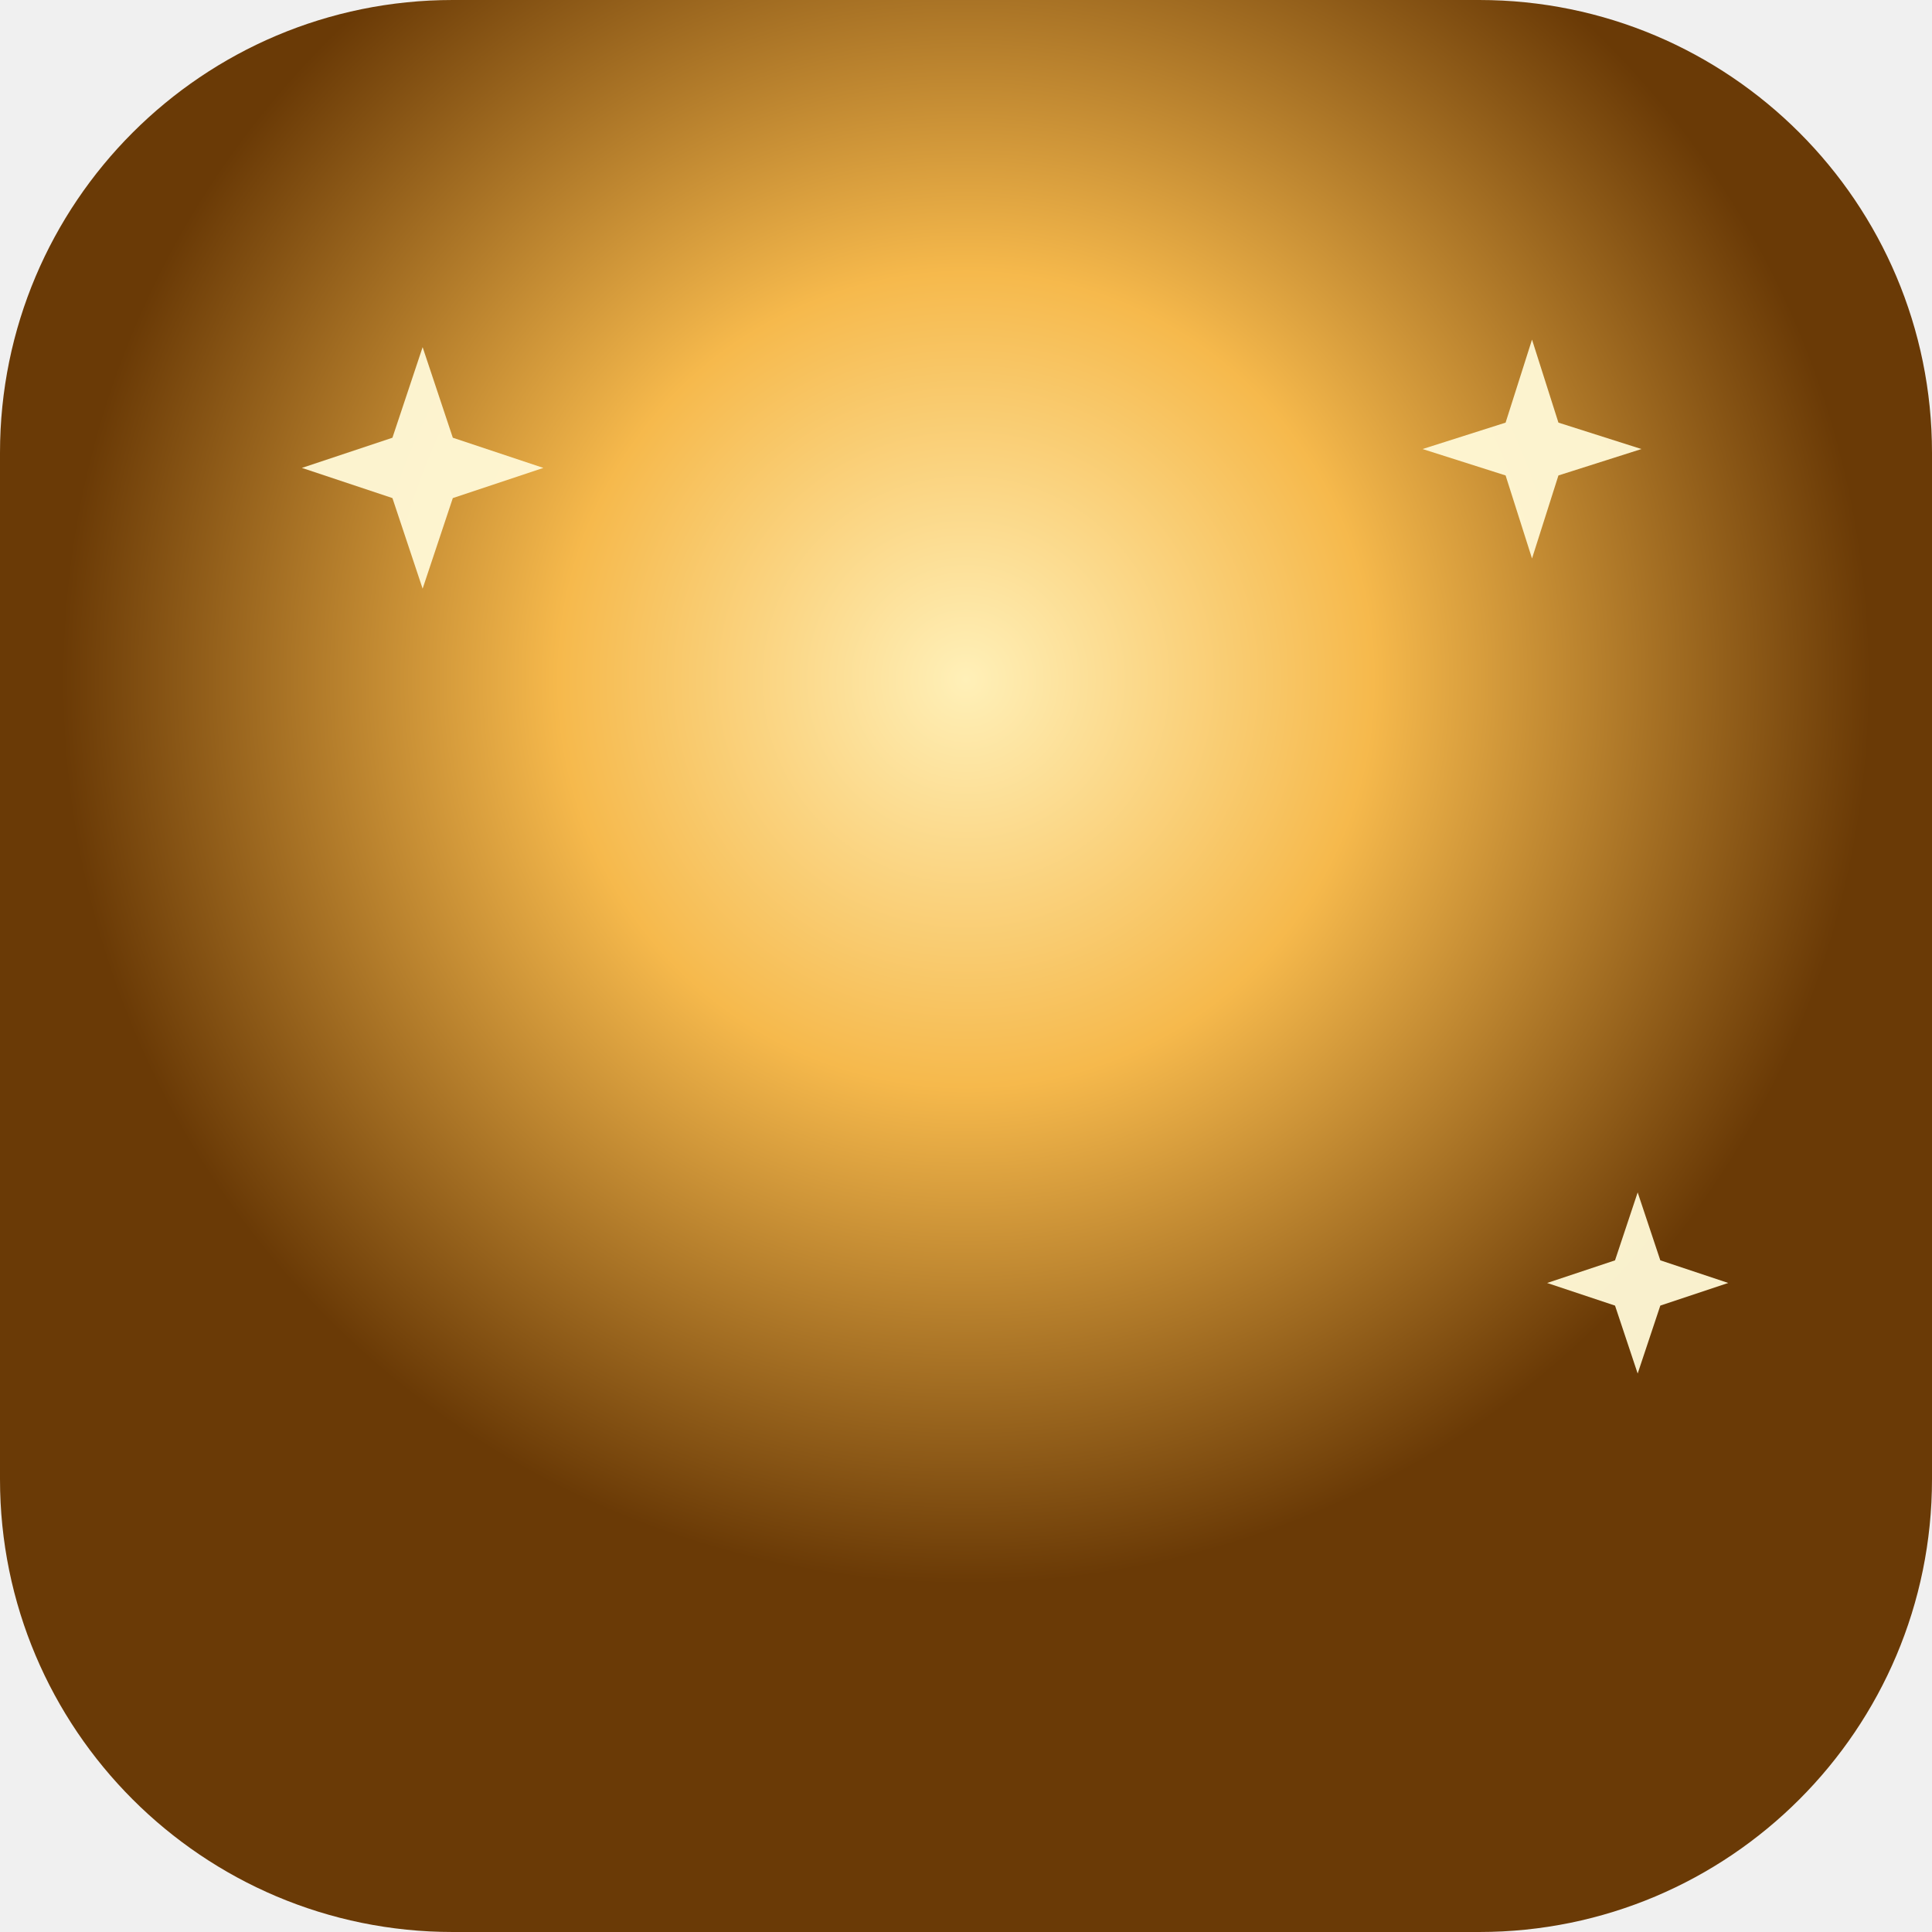
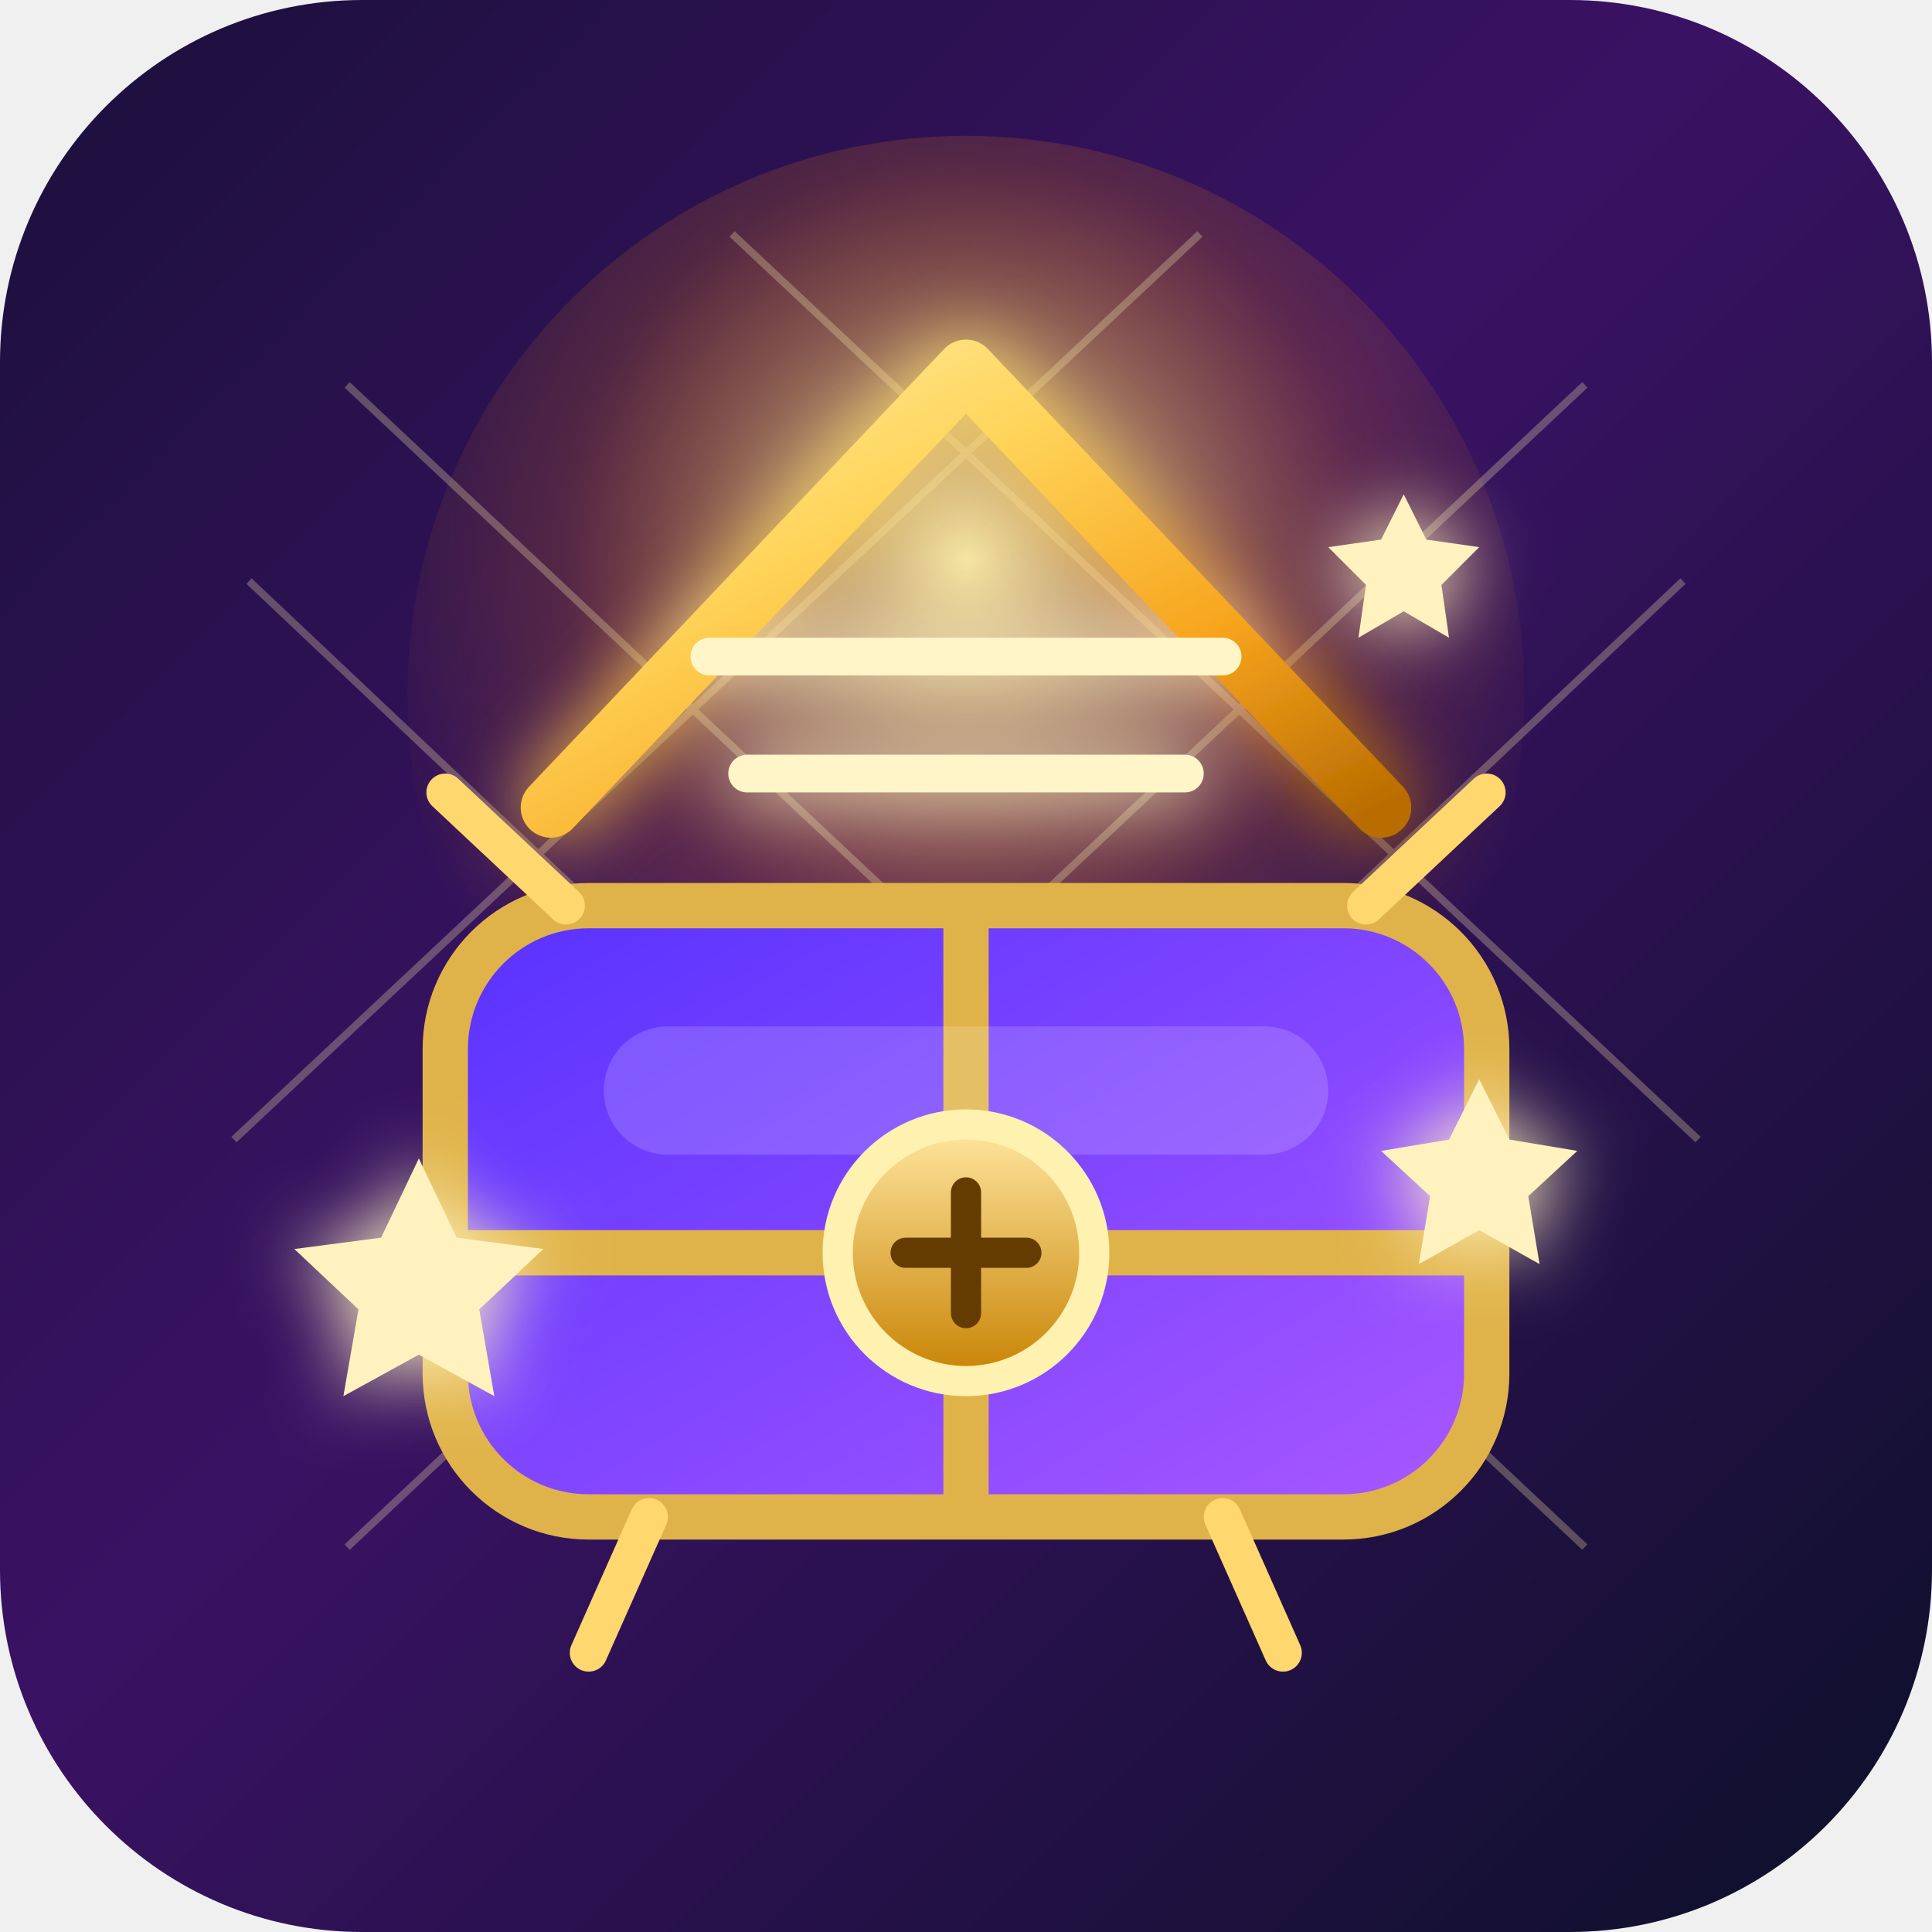
- <svg xmlns="http://www.w3.org/2000/svg" width="512" height="512" viewBox="0 0 512 512" fill="none">
+ <svg xmlns="http://www.w3.org/2000/svg" viewBox="0 0 512 512" fill="none">
  <defs>
-     <radialGradient id="bg" cx="0" cy="0" r="1" gradientUnits="userSpaceOnUse" gradientTransform="translate(256 180) rotate(90) scale(240)">
-       <stop stop-color="#FFF0B8" />
-       <stop offset="0.45" stop-color="#F6B94C" />
-       <stop offset="1" stop-color="#6A3A06" />
+     <linearGradient id="bg" x1="0" y1="0" x2="1" y2="1">
+       <stop offset="0%" stop-color="#1a103a" />
+       <stop offset="45%" stop-color="#3a1264" />
+       <stop offset="100%" stop-color="#0c1028" />
+     </linearGradient>
+     <radialGradient id="halo" cx="50%" cy="38%" r="55%">
+       <stop offset="0%" stop-color="#fff0a6" stop-opacity="0.95" />
+       <stop offset="30%" stop-color="#ffd86d" stop-opacity="0.55" />
+       <stop offset="65%" stop-color="#ff8a00" stop-opacity="0.18" />
+       <stop offset="100%" stop-color="#ff8a00" stop-opacity="0" />
    </radialGradient>
-     <linearGradient id="box" x1="100" y1="120" x2="430" y2="390" gradientUnits="userSpaceOnUse">
-       <stop stop-color="#301500" />
-       <stop offset="0.5" stop-color="#8B4C08" />
-       <stop offset="1" stop-color="#1D1200" />
+     <linearGradient id="gold" x1="0" y1="0" x2="1" y2="1">
+       <stop offset="0%" stop-color="#fff1a9" />
+       <stop offset="35%" stop-color="#ffd45a" />
+       <stop offset="70%" stop-color="#f7a41d" />
+       <stop offset="100%" stop-color="#b96d00" />
    </linearGradient>
-     <linearGradient id="lid" x1="84" y1="82" x2="430" y2="200" gradientUnits="userSpaceOnUse">
-       <stop stop-color="#FFE89F" />
-       <stop offset="0.45" stop-color="#E9A93D" />
-       <stop offset="1" stop-color="#844B0A" />
+     <linearGradient id="gold2" x1="0" y1="0" x2="0" y2="1">
+       <stop offset="0%" stop-color="#ffe7a1" />
+       <stop offset="100%" stop-color="#c78100" />
    </linearGradient>
-     <linearGradient id="metal" x1="150" y1="190" x2="350" y2="325" gradientUnits="userSpaceOnUse">
-       <stop stop-color="#FFF8D6" />
-       <stop offset="0.5" stop-color="#FFD671" />
-       <stop offset="1" stop-color="#B56B0B" />
+     <linearGradient id="violet" x1="0" y1="0" x2="1" y2="1">
+       <stop offset="0%" stop-color="#5732ff" />
+       <stop offset="100%" stop-color="#a958ff" />
    </linearGradient>
-     <filter id="shadow" x="40" y="60" width="432" height="392" color-interpolation-filters="sRGB">
-       <feDropShadow dx="0" dy="18" stdDeviation="18" flood-color="#000" flood-opacity="0.35" />
-     </filter>
-     <filter id="glow" x="72" y="52" width="368" height="368" color-interpolation-filters="sRGB">
-       <feGaussianBlur stdDeviation="22" result="blur" />
+     <filter id="glow" x="-50%" y="-50%" width="200%" height="200%">
+       <feGaussianBlur stdDeviation="10" result="b" />
      <feMerge>
-         <feMergeNode in="blur" />
+         <feMergeNode in="b" />
        <feMergeNode in="SourceGraphic" />
      </feMerge>
    </filter>
  </defs>
-   <rect width="512" height="512" rx="120" fill="url(#bg)" />
-   <circle cx="256" cy="170" r="128" fill="#FFF5D2" fill-opacity="0.25" filter="url(#glow)" />
-   <g filter="url(#shadow)">
-     <path d="M92 214C92 201 101 190 114 190H398C411 190 420 201 420 214V334C420 352 405 367 387 367H125C107 367 92 352 92 334V214Z" fill="url(#box)" stroke="#F7D26A" stroke-width="12" />
-     <path d="M76 172C76 155 89 142 106 142H406C423 142 436 155 436 172V214H76V172Z" fill="url(#lid)" stroke="#FFF2B4" stroke-width="12" />
-     <path d="M76 214H436" stroke="#472100" stroke-width="10" stroke-opacity="0.55" />
-     <path d="M132 142L162 104H350L380 142" stroke="#FFF2B4" stroke-width="12" stroke-linecap="round" stroke-linejoin="round" />
-     <rect x="214" y="190" width="84" height="134" rx="22" fill="#4E2500" stroke="#FFD978" stroke-width="10" />
-     <path d="M256 215L270 244L302 249L279 271L285 303L256 288L227 303L233 271L210 249L242 244L256 215Z" fill="url(#metal)" />
-     <path d="M148 192V365" stroke="#F0BF55" stroke-width="8" stroke-linecap="round" opacity="0.65" />
-     <path d="M364 192V365" stroke="#F0BF55" stroke-width="8" stroke-linecap="round" opacity="0.65" />
-     <path d="M92 286H420" stroke="#F0BF55" stroke-width="8" opacity="0.55" />
+   <rect width="512" height="512" rx="96" fill="url(#bg)" />
+   <circle cx="256" cy="184" r="148" fill="url(#halo)" />
+   <g opacity="0.28" stroke="#ffefb0" stroke-width="2">
+     <path d="M92 102l328 308" />
+     <path d="M66 154l252 238" />
+     <path d="M194 62l256 240" />
+     <path d="M420 102L92 410" />
+     <path d="M446 154L194 392" />
+     <path d="M318 62L62 302" />
  </g>
-   <g fill="#FFF8D5" opacity="0.96">
-     <path d="M112 92L120 116L144 124L120 132L112 156L104 132L80 124L104 116L112 92Z" />
-     <path d="M406 90L413 112L435 119L413 126L406 148L399 126L377 119L399 112L406 90Z" />
-     <path d="M434 316L440 334L458 340L440 346L434 364L428 346L410 340L428 334L434 316Z" />
+   <g filter="url(#glow)">
+     <path d="M146 214 256 98l110 116" stroke="url(#gold)" stroke-width="16" stroke-linecap="round" stroke-linejoin="round" />
+     <path d="M188 174h136" stroke="#fff5c9" stroke-width="10" stroke-linecap="round" />
+     <path d="M198 205h116" stroke="#fff5c9" stroke-width="10" stroke-linecap="round" />
+   </g>
+   <g transform="translate(86 186)">
+     <rect x="32" y="54" width="276" height="162" rx="38" fill="url(#violet)" stroke="#e0b34a" stroke-width="12" />
+     <path d="M32 146h276" stroke="#e0b34a" stroke-width="12" />
+     <path d="M170 54v162" stroke="#e0b34a" stroke-width="12" />
+     <rect x="74" y="86" width="192" height="34" rx="17" fill="#ffffff" fill-opacity="0.16" />
+     <circle cx="170" cy="146" r="34" fill="url(#gold2)" stroke="#fff1af" stroke-width="8" />
+     <path d="M154 146h32" stroke="#643b00" stroke-width="8" stroke-linecap="round" />
+     <path d="M170 130v32" stroke="#643b00" stroke-width="8" stroke-linecap="round" />
+     <path d="M64 54 32 24m244 30 32-30M86 216l-16 36m168-36 16 36" stroke="#ffd76f" stroke-width="10" stroke-linecap="round" />
+   </g>
+   <g fill="#fff2bf" filter="url(#glow)">
+     <path d="M111 307l10 21 23 3-17 16 4 23-20-11-20 11 4-23-17-16 23-3z" />
+     <path d="M392 286l8 16 18 3-13 12 3 18-16-9-16 9 3-18-13-12 18-3z" />
+     <path d="M372 131l6 12 14 2-10 10 2 14-12-7-12 7 2-14-10-10 14-2z" />
  </g>
</svg>
